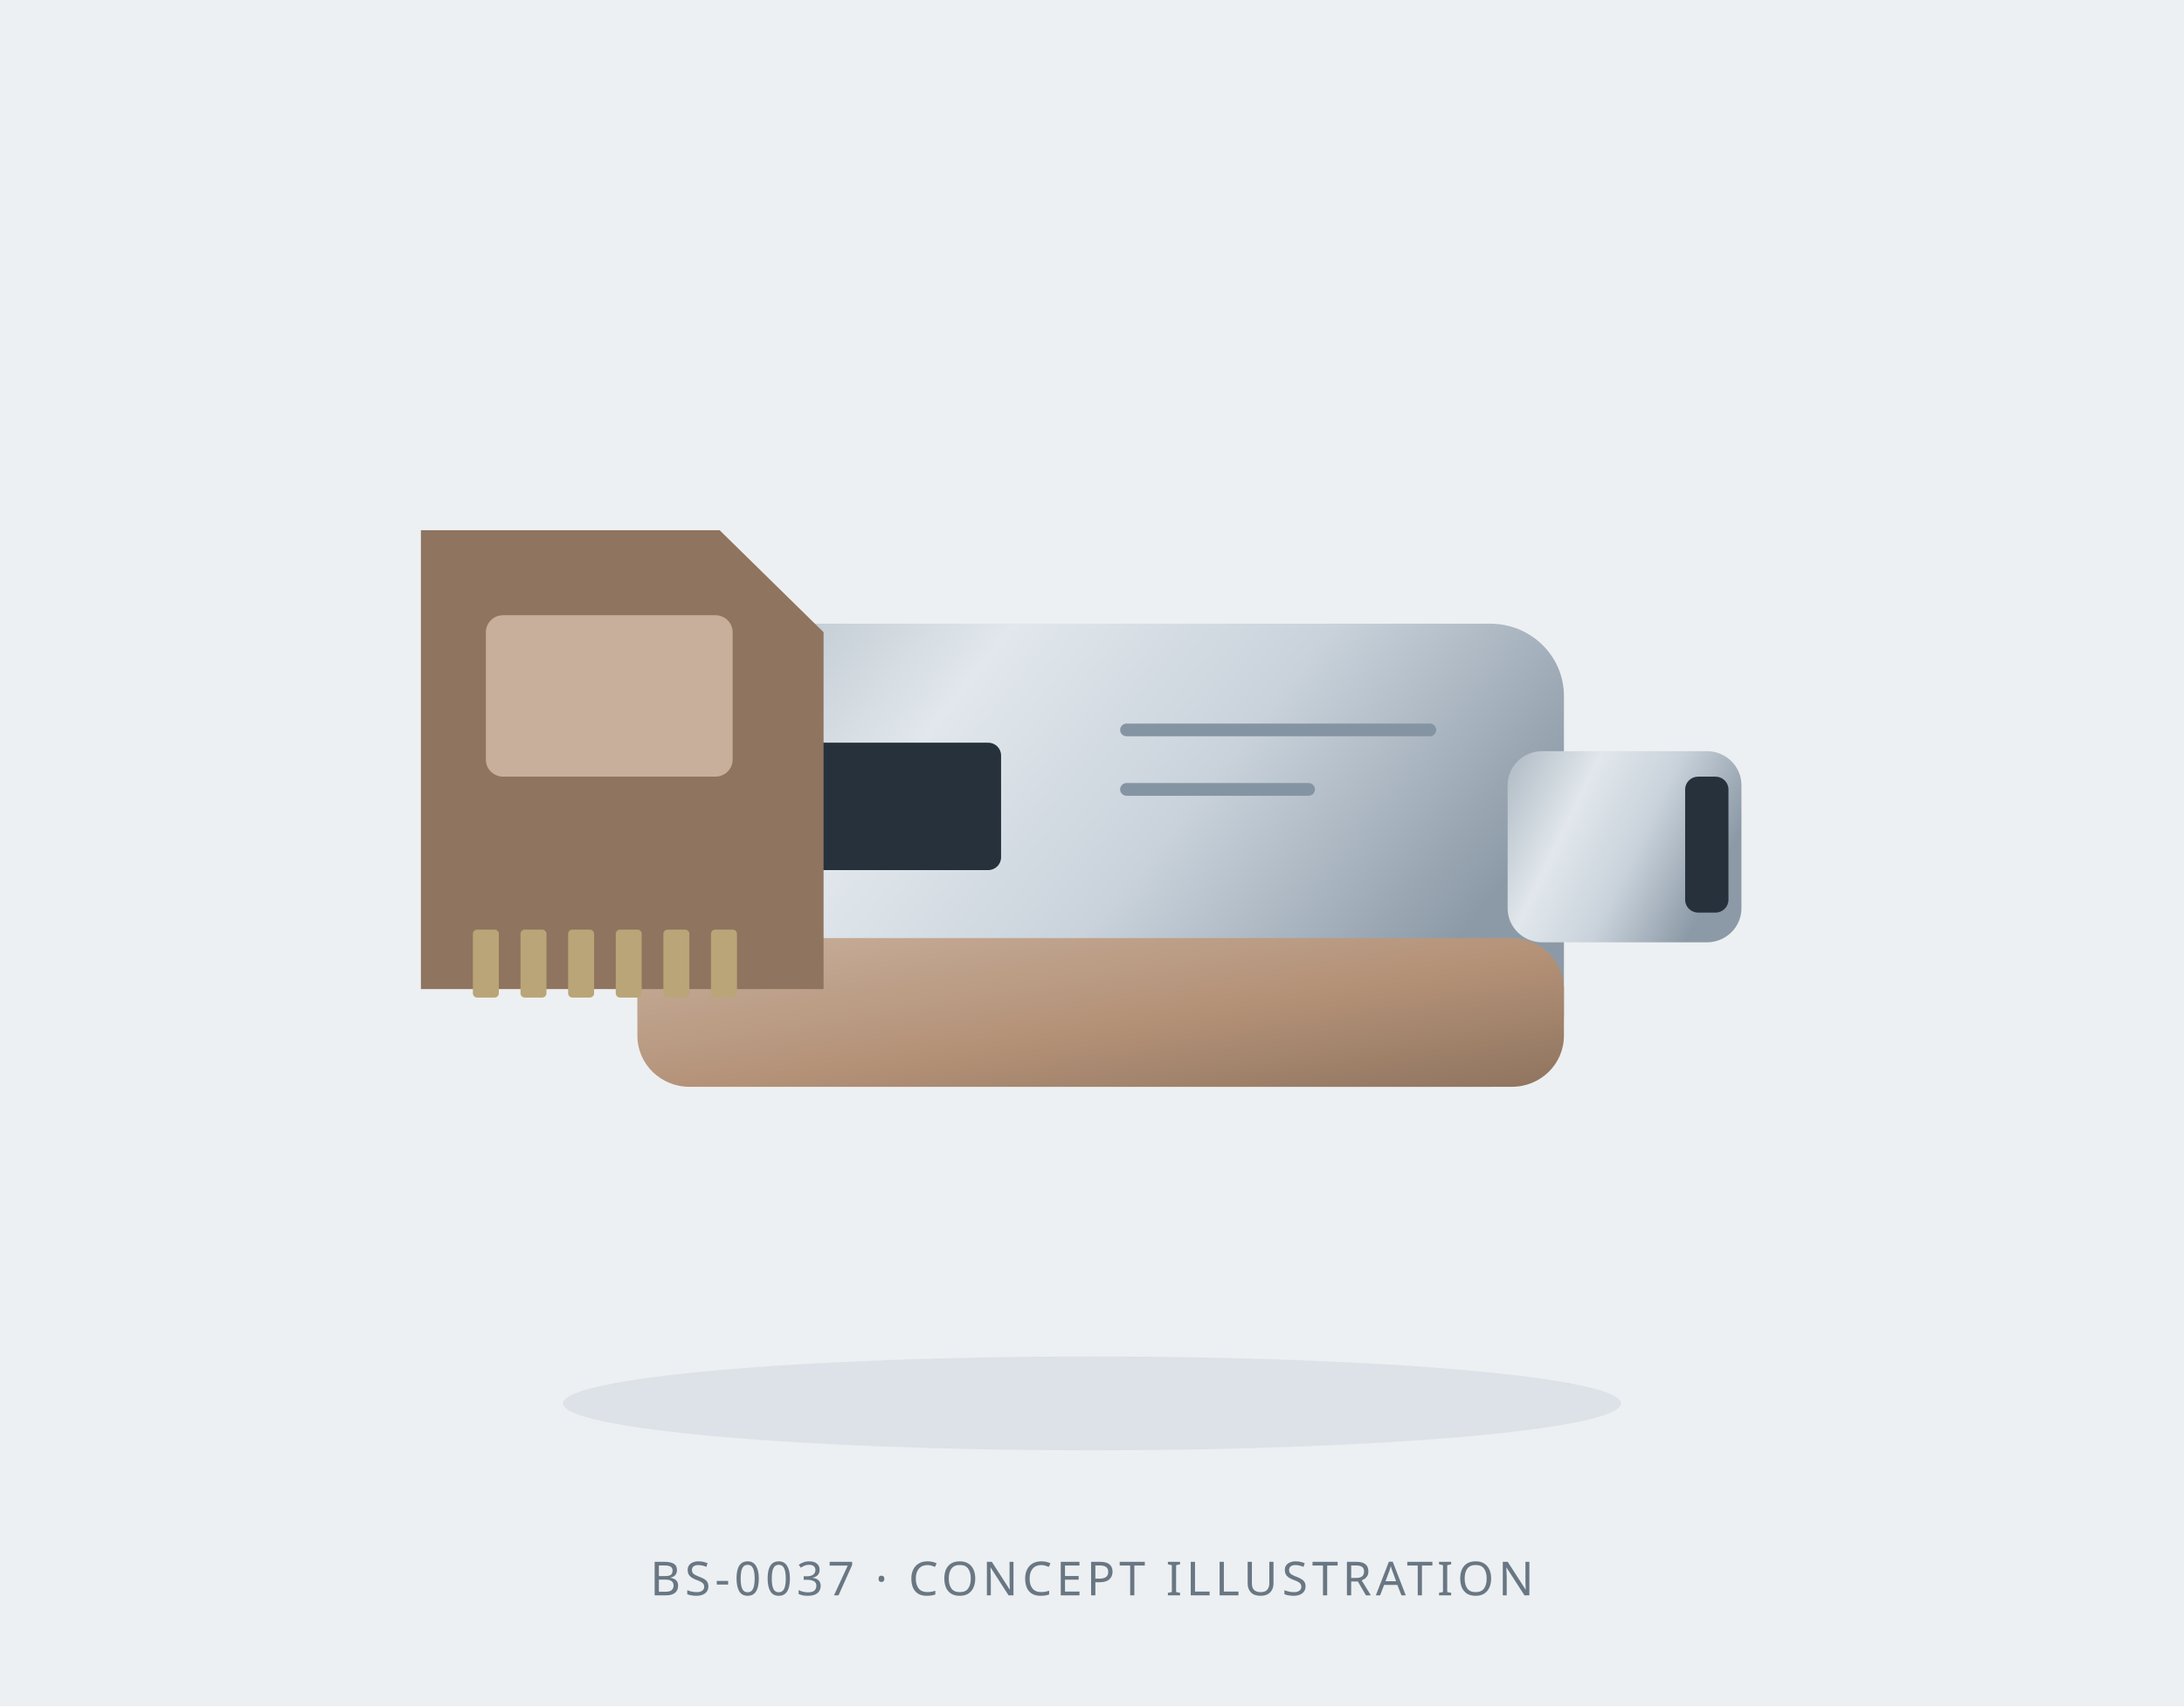
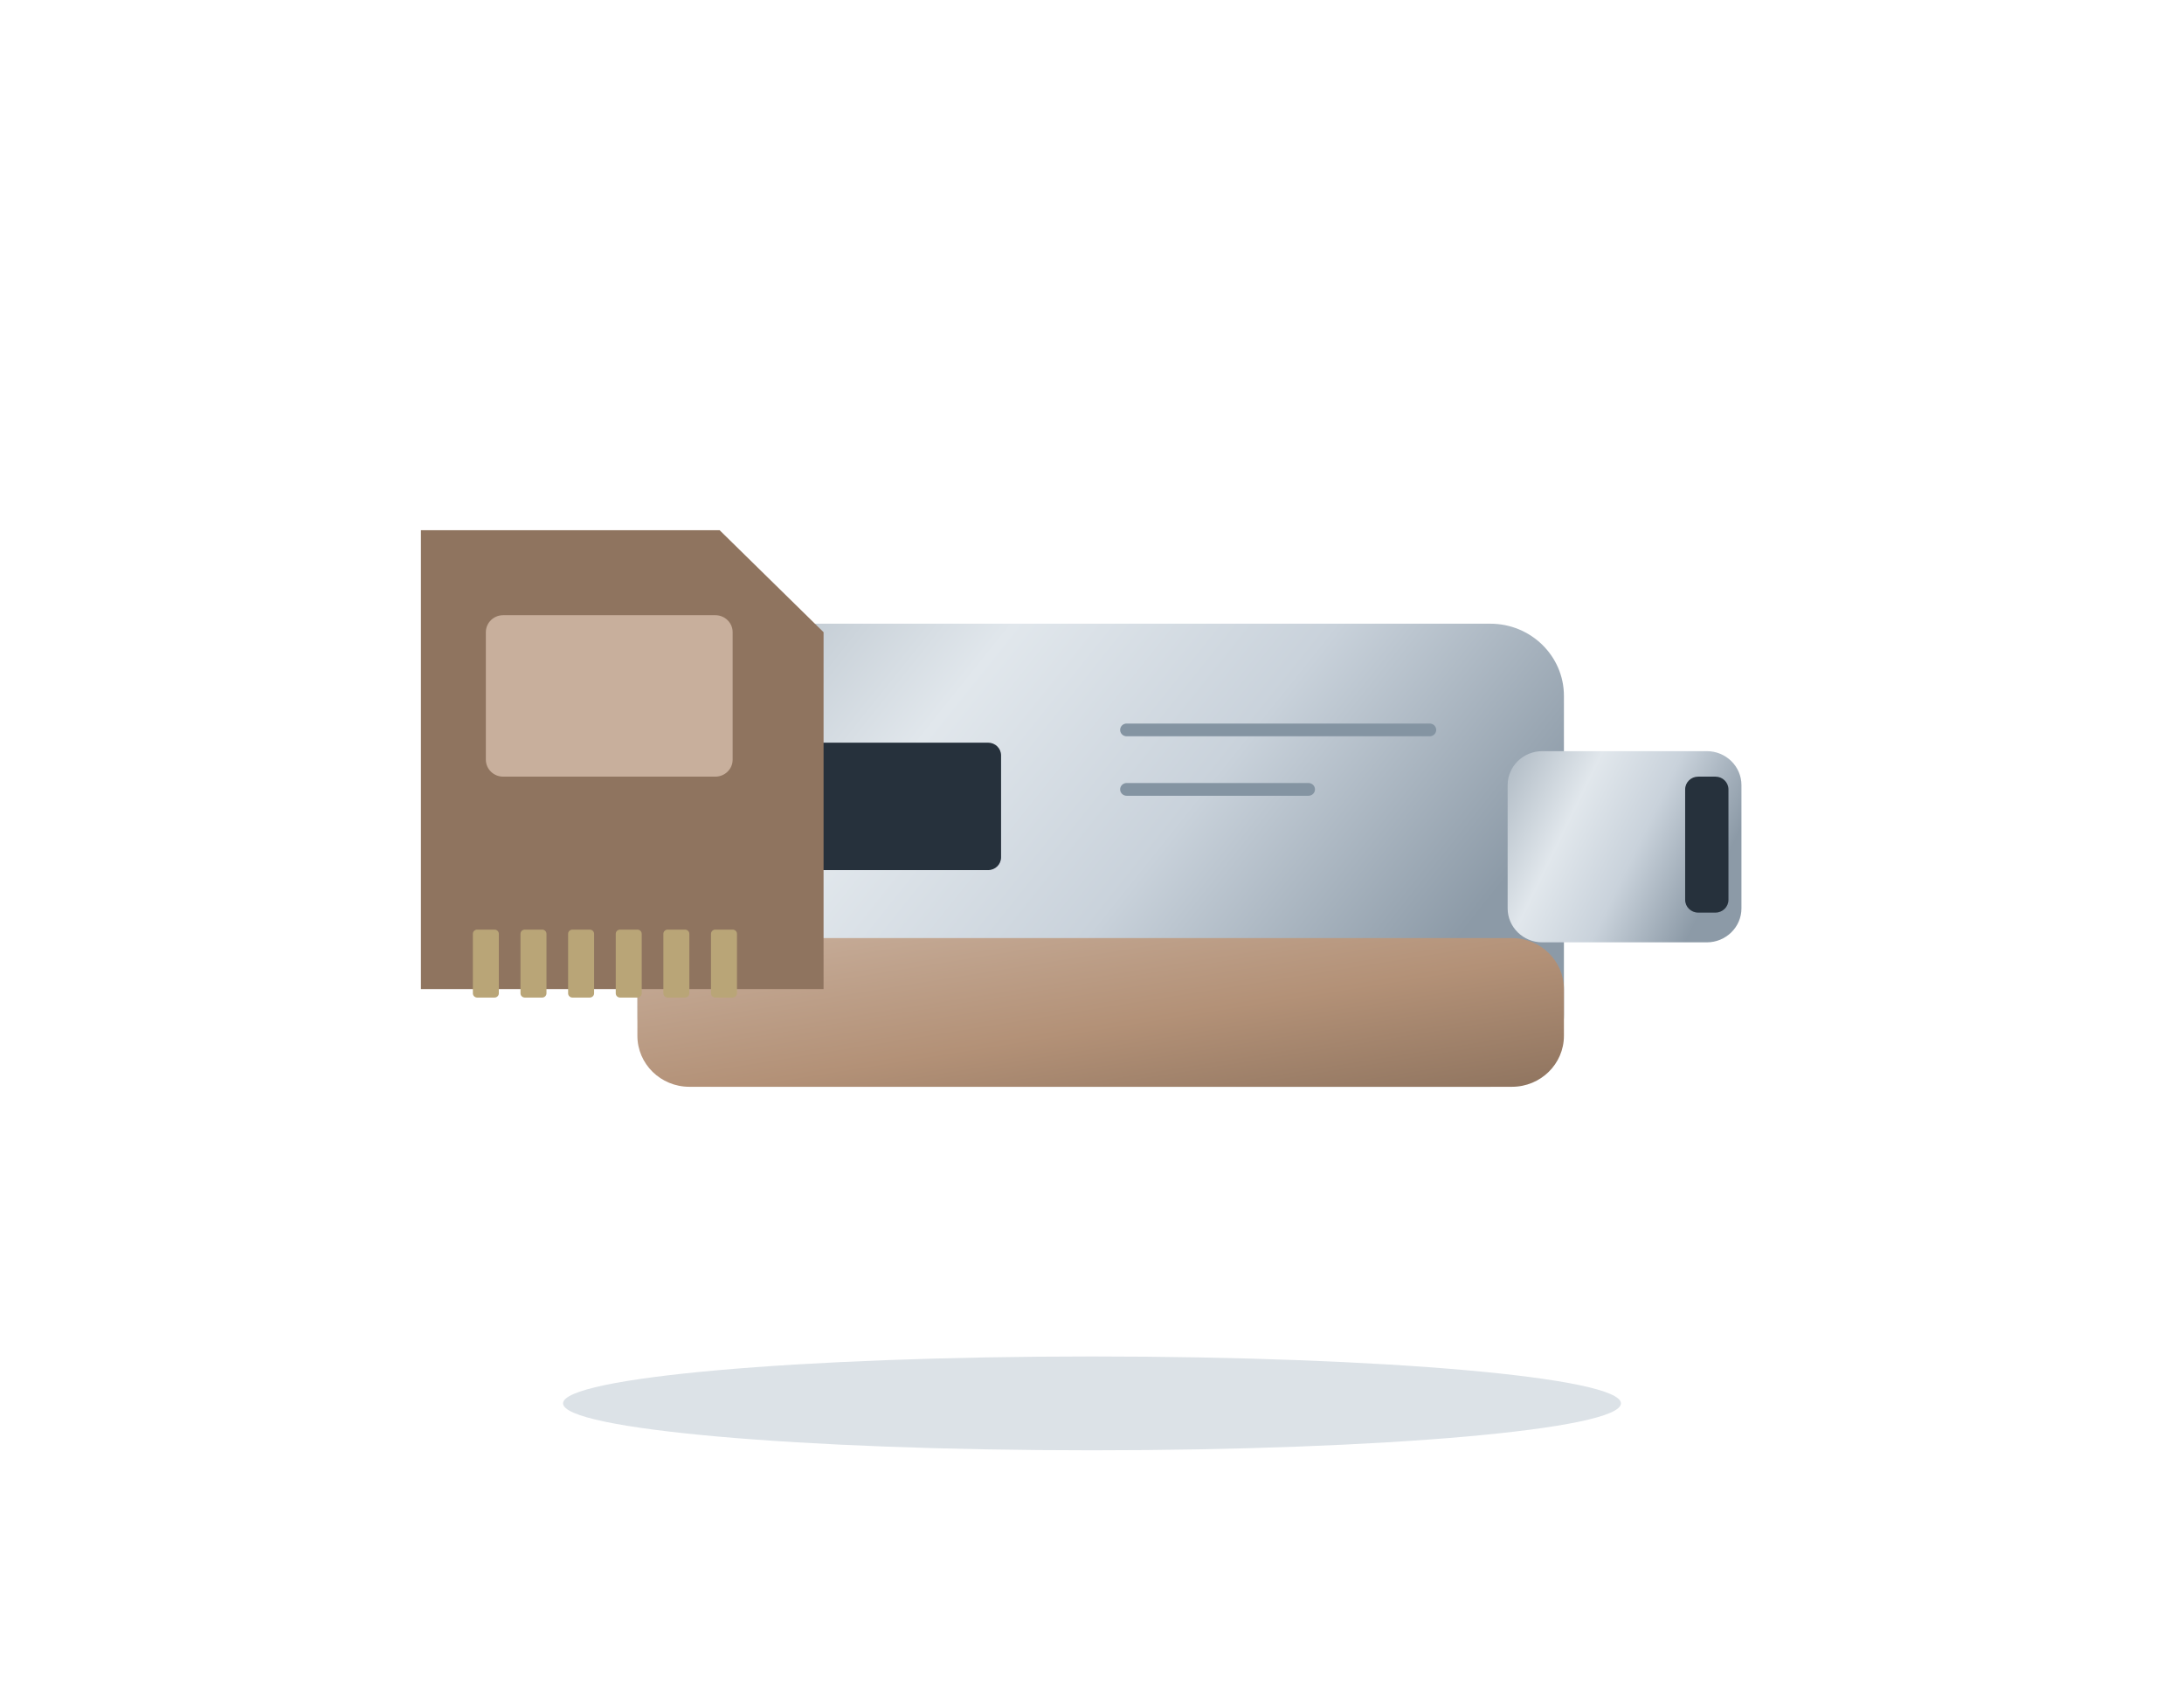
<svg xmlns="http://www.w3.org/2000/svg" width="512" height="400" viewBox="0 0 512 400" role="img">
-   <rect width="512" height="400" fill="#edf0f2" />
  <ellipse cx="256" cy="329" rx="124" ry="11" fill="#dce2e7" />
  <defs>
    <linearGradient id="pe8afbbe58da1e599a8-3-body" x1="0" y1="0" x2="1" y2="1">
      <stop stop-color="#c8af9c" />
      <stop offset=".55" stop-color="#b39177" />
      <stop offset="1" stop-color="#8f745f" />
    </linearGradient>
    <linearGradient id="pe8afbbe58da1e599a8-3-metal" x1="0" y1="0" x2="1" y2=".4">
      <stop stop-color="#aeb9c3" />
      <stop offset=".35" stop-color="#e1e7ec" />
      <stop offset=".65" stop-color="#c9d2db" />
      <stop offset="1" stop-color="#8c9aa7" />
    </linearGradient>
    <pattern id="pe8afbbe58da1e599a8-3-fabric" width="5" height="5" patternUnits="userSpaceOnUse">
      <path d="M0 1h5M1 0v5" stroke="#edf1f4" stroke-opacity=".13" stroke-width=".65" />
    </pattern>
    <pattern id="pe8afbbe58da1e599a8-3-holes" width="8" height="8" patternUnits="userSpaceOnUse">
      <circle cx="4" cy="4" r="1.35" fill="#26313c" fill-opacity=".45" />
    </pattern>
  </defs>
  <g transform="translate(256 200) scale(1.015 0.996) translate(-256 -200)">
    <rect x="151" y="146" width="214" height="109" rx="17" fill="url(#pe8afbbe58da1e599a8-3-metal)" />
    <rect x="151" y="220" width="214" height="35" rx="12" fill="url(#pe8afbbe58da1e599a8-3-body)" />
    <rect x="352" y="176" width="54" height="45" rx="8" fill="url(#pe8afbbe58da1e599a8-3-metal)" />
    <rect x="393" y="182" width="10" height="32" rx="3" fill="#26313c" />
    <rect x="143" y="174" width="92" height="30" rx="3" fill="#26313c" />
    <path d="M101 124h69l24 24v84h-93Z" fill="#8f745f" />
    <rect x="116" y="144" width="57" height="38" rx="4" fill="#c8af9c" />
    <rect x="113" y="218" width="6" height="16" rx="1" fill="#b9a577" />
    <rect x="124" y="218" width="6" height="16" rx="1" fill="#b9a577" />
    <rect x="135" y="218" width="6" height="16" rx="1" fill="#b9a577" />
    <rect x="146" y="218" width="6" height="16" rx="1" fill="#b9a577" />
    <rect x="157" y="218" width="6" height="16" rx="1" fill="#b9a577" />
    <rect x="168" y="218" width="6" height="16" rx="1" fill="#b9a577" />
    <path d="M264 171h70M264 185h42" fill="none" stroke="#8494a2" stroke-width="3" stroke-linecap="round" stroke-linejoin="round" />
  </g>
-   <text x="256" y="374" text-anchor="middle" font-family="Segoe UI, sans-serif" font-size="11" letter-spacing="1" fill="#697784">BS-0037 · CONCEPT ILLUSTRATION</text>
</svg>
